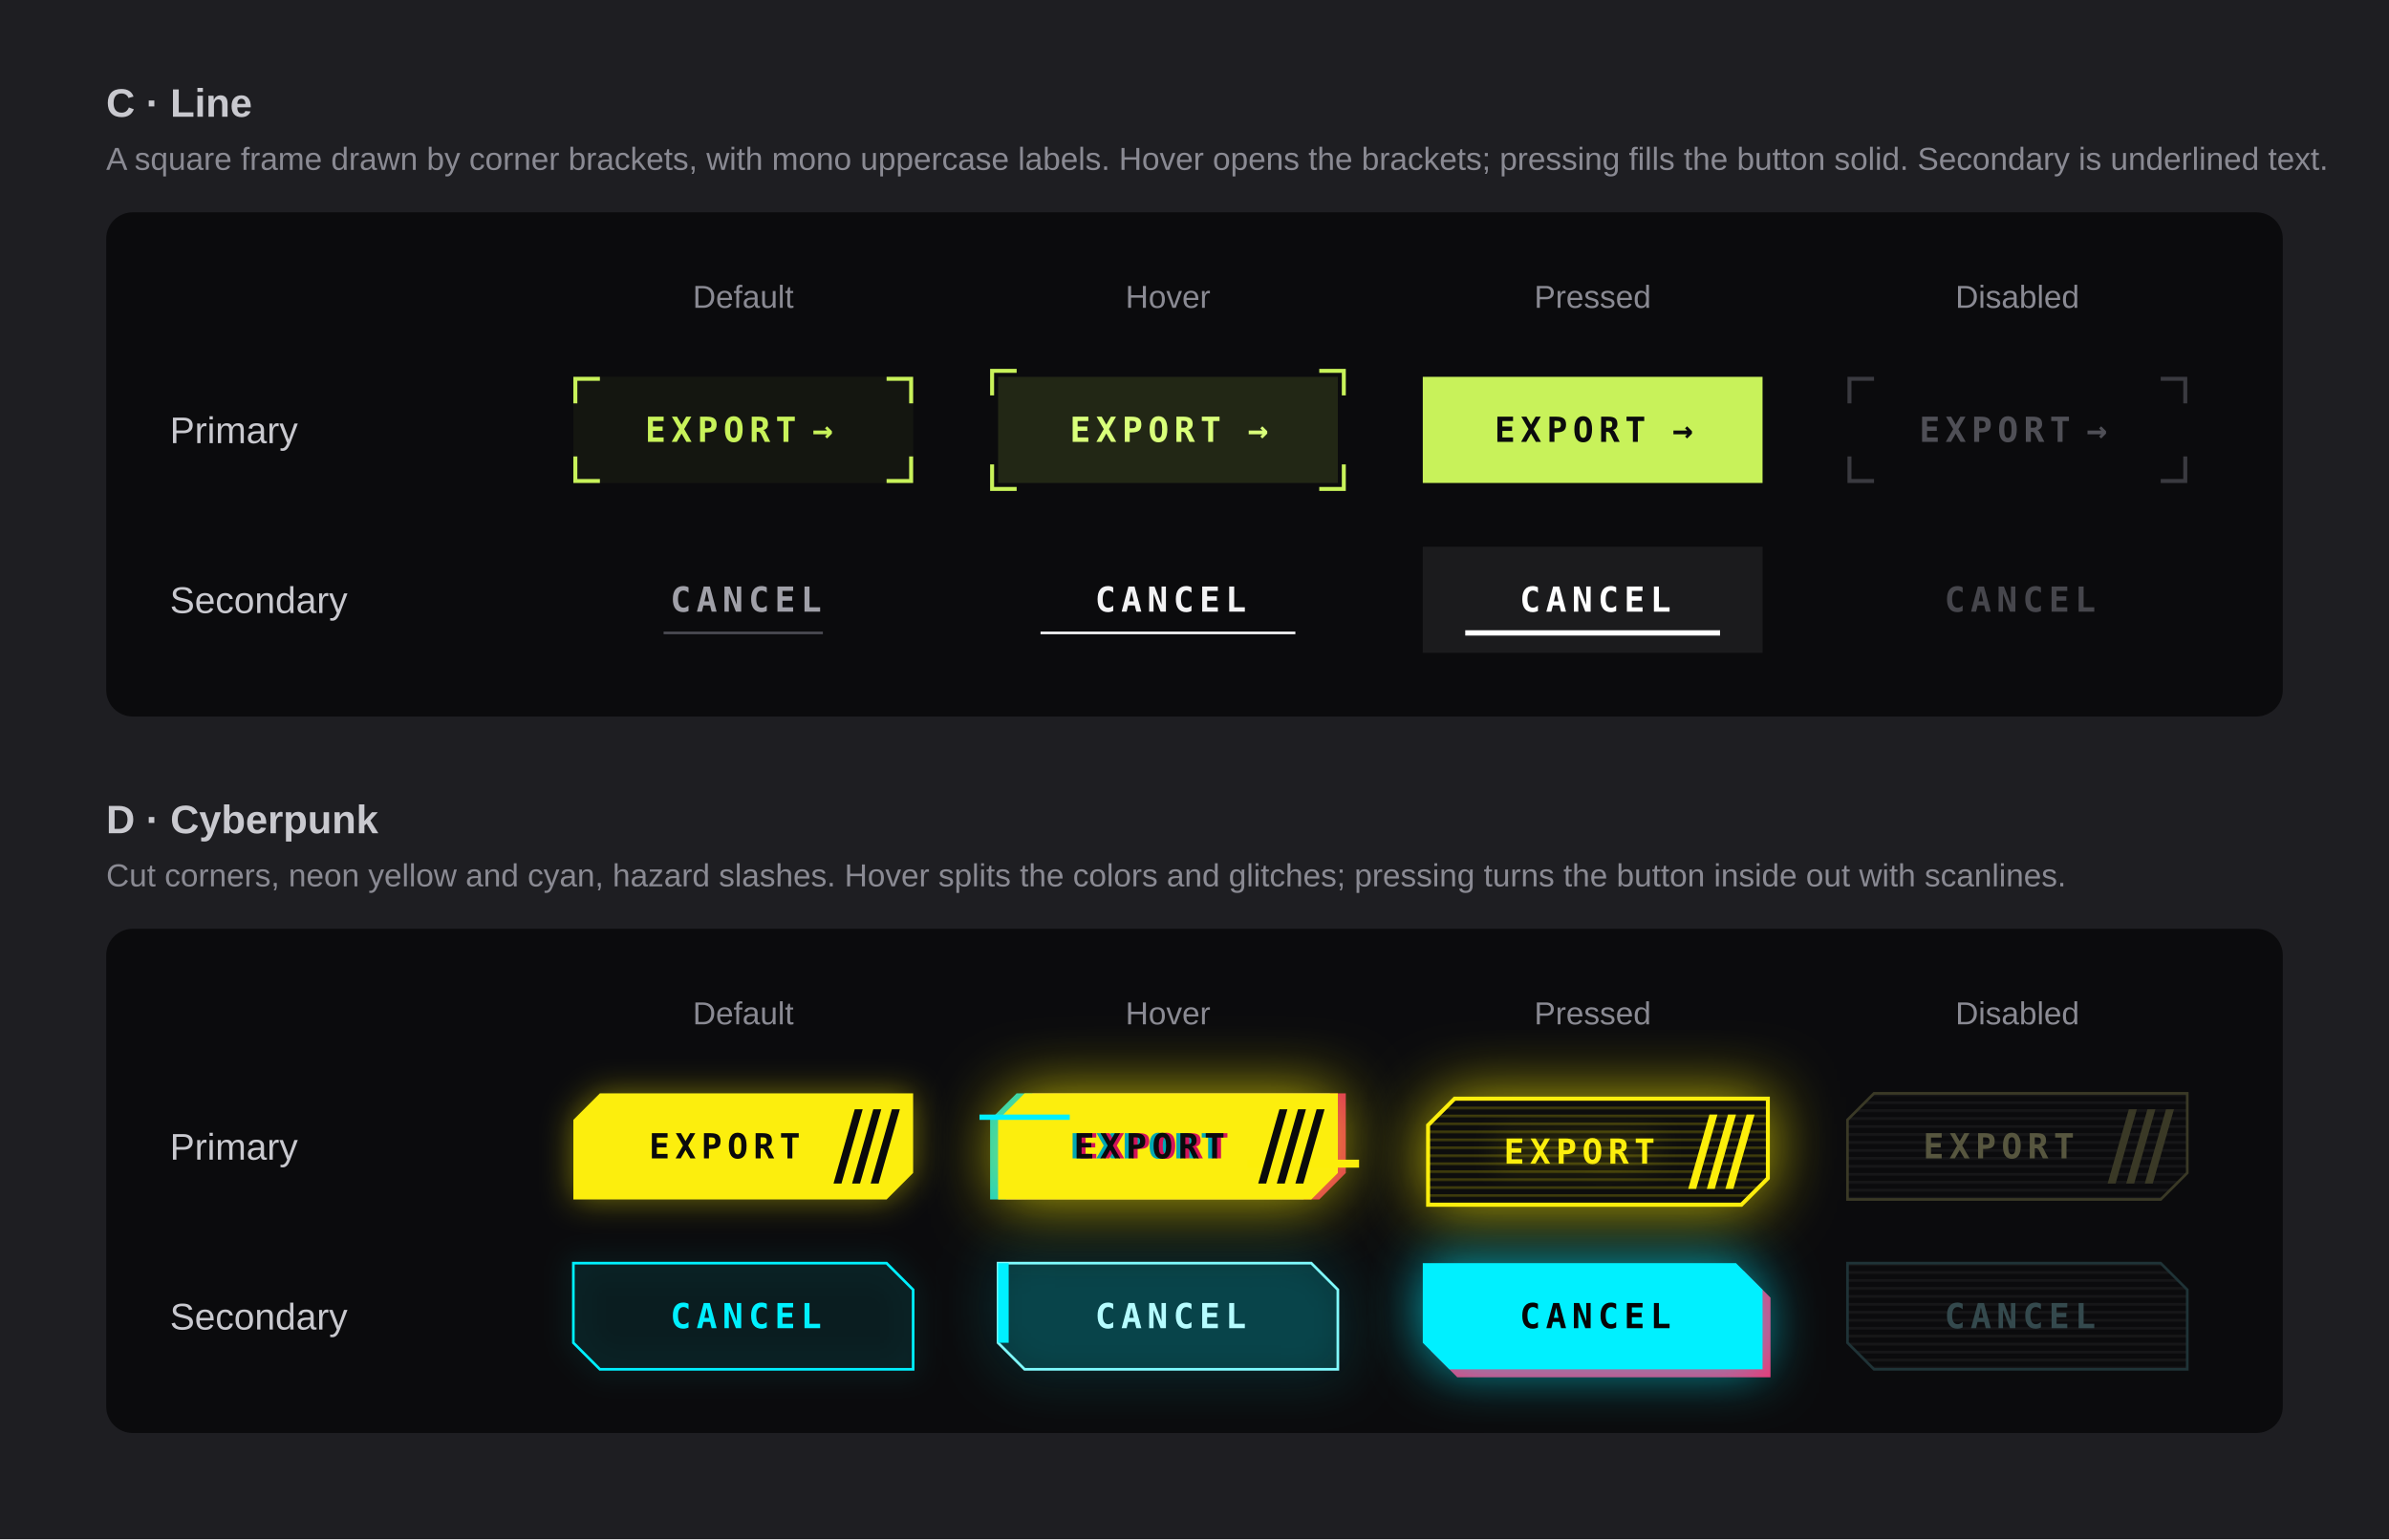
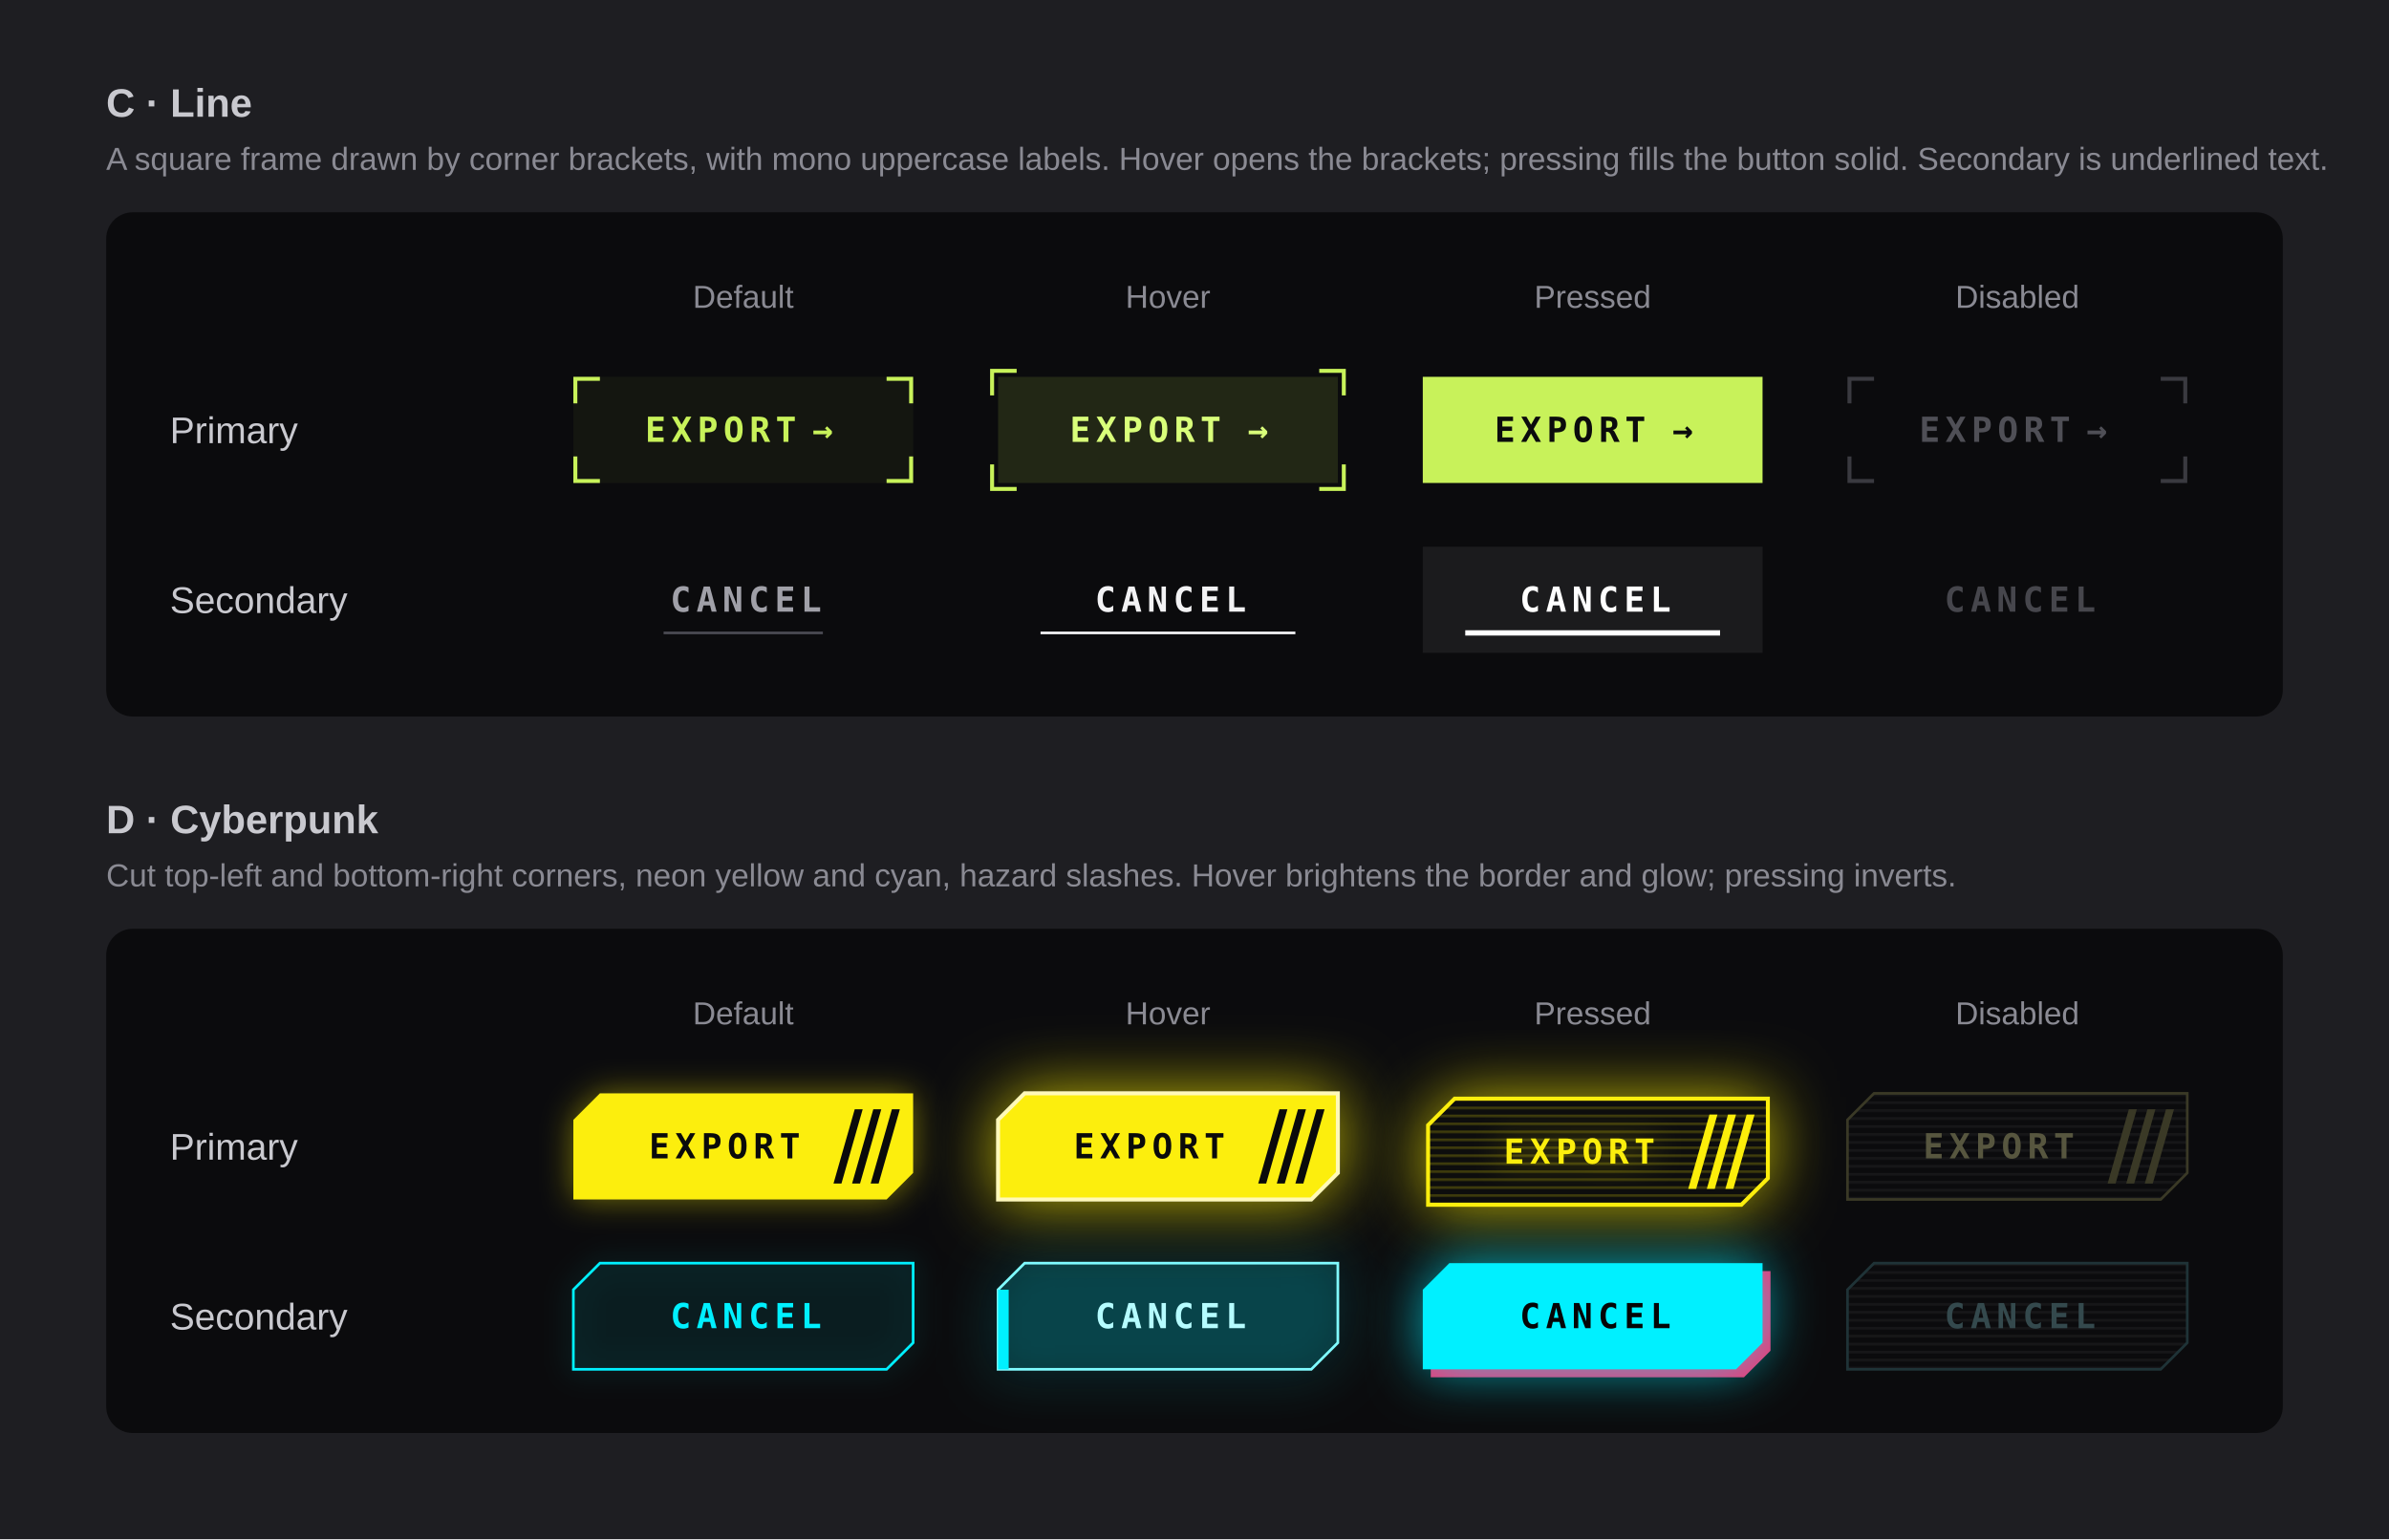
<svg xmlns="http://www.w3.org/2000/svg" xmlns:xlink="http://www.w3.org/1999/xlink" width="900" height="580" viewBox="0 0 900 580">
  <style>.s{font-family:-apple-system,BlinkMacSystemFont,"SF Pro Text","Helvetica Neue",Arial,sans-serif}.m{font-family:"SF Mono",Menlo,Monaco,Consolas,monospace}</style>
  <defs>
    <polygon id="dPrimaryShape" points="10,0 128,0 128,30 118,40 0,40 0,10" />
-     <polygon id="dSecondaryShape" points="0,0 118,0 128,10 128,40 10,40 0,30" />
+     <polygon id="dSecondaryShape" points="10,0 128,0 128,30 118,40 0,40 0,10" />
    <path id="dSlashes" d="M98 34 L106 6 H109 L101 34Z M105 34 L113 6 H116 L108 34Z M112 34 L120 6 H123 L115 34Z" />
    <pattern id="dScan" width="4" height="3" patternUnits="userSpaceOnUse">
      <rect width="4" height="1" fill="#fcee0a" fill-opacity="0.2" />
    </pattern>
    <pattern id="dScanDim" width="4" height="3" patternUnits="userSpaceOnUse">
      <rect width="4" height="1" fill="#ffffff" fill-opacity="0.05" />
    </pattern>
    <filter id="dGlowY" x="-30%" y="-80%" width="160%" height="260%">
      <feDropShadow dx="0" dy="0" stdDeviation="6" flood-color="#fcee0a" flood-opacity="0.45" />
    </filter>
    <filter id="dGlowYHover" x="-30%" y="-80%" width="160%" height="260%">
      <feDropShadow dx="0" dy="0" stdDeviation="12" flood-color="#fcee0a" flood-opacity="0.75" />
    </filter>
    <filter id="dGlowC" x="-30%" y="-80%" width="160%" height="260%">
      <feDropShadow dx="0" dy="0" stdDeviation="5" flood-color="#00f0ff" flood-opacity="0.35" />
    </filter>
    <filter id="dGlowCHover" x="-30%" y="-80%" width="160%" height="260%">
      <feDropShadow dx="0" dy="0" stdDeviation="10" flood-color="#00f0ff" flood-opacity="0.7" />
    </filter>
  </defs>
  <rect x="0" y="0" width="900" height="580" fill="#1e1e22" />
  <g transform="translate(0 -540)">
    <text class="s" x="40" y="584" font-size="15" fill="#c9c9cf" font-weight="600">C · Line</text>
    <text class="s" x="40" y="604" font-size="12" fill="#8a8a93">A square frame drawn by corner brackets, with mono uppercase labels. Hover opens the brackets; pressing fills the button solid. Secondary is underlined text.</text>
    <rect x="40" y="620" width="820" height="190" rx="10" fill="#0b0b0d" />
    <text class="s" x="280" y="656" font-size="12" fill="#8a8a93" text-anchor="middle">Default</text>
    <text class="s" x="440" y="656" font-size="12" fill="#8a8a93" text-anchor="middle">Hover</text>
    <text class="s" x="600" y="656" font-size="12" fill="#8a8a93" text-anchor="middle">Pressed</text>
    <text class="s" x="760" y="656" font-size="12" fill="#8a8a93" text-anchor="middle">Disabled</text>
    <text class="s" x="64" y="707" font-size="14" fill="#c9c9cf">Primary</text>
    <text class="s" x="64" y="771" font-size="14" fill="#c9c9cf">Secondary</text>
    <rect x="216" y="682" width="128" height="40" fill="#c8f25a" fill-opacity="0.05" />
    <path d="M216.75 692 V682.75 H226 M334 682.75 H343.25 V692 M343.25 712 V721.25 H334 M226 721.25 H216.75 V712" fill="none" stroke="#c8f25a" stroke-width="1.5" />
    <text class="m" x="300" y="706.5" font-size="13" font-weight="700" letter-spacing="2" fill="#c8f25a" text-anchor="end">EXPORT</text>
    <text class="m" x="306" y="706.5" font-size="13" font-weight="700" fill="#c8f25a">→</text>
    <rect x="376" y="682" width="128" height="40" fill="#c8f25a" fill-opacity="0.12" />
    <path d="M373.75 689 V679.75 H383 M497 679.75 H506.25 V689 M506.25 715 V724.25 H497 M383 724.25 H373.75 V715" fill="none" stroke="#c8f25a" stroke-width="1.5" />
    <text class="m" x="460" y="706.5" font-size="13" font-weight="700" letter-spacing="2" fill="#d9ff7a" text-anchor="end">EXPORT</text>
    <text class="m" x="470" y="706.5" font-size="13" font-weight="700" fill="#d9ff7a">→</text>
    <rect x="536" y="682" width="128" height="40" fill="#c8f25a" />
    <text class="m" x="620" y="706.5" font-size="13" font-weight="700" letter-spacing="2" fill="#0b0b0d" text-anchor="end">EXPORT</text>
    <text class="m" x="630" y="706.5" font-size="13" font-weight="700" fill="#0b0b0d">→</text>
    <path d="M696.75 692 V682.75 H706 M814 682.75 H823.25 V692 M823.25 712 V721.25 H814 M706 721.25 H696.75 V712" fill="none" stroke="#3a3a40" stroke-width="1.5" />
    <text class="m" x="780" y="706.5" font-size="13" font-weight="700" letter-spacing="2" fill="#4f4f56" text-anchor="end">EXPORT</text>
    <text class="m" x="786" y="706.5" font-size="13" font-weight="700" fill="#4f4f56">→</text>
    <text class="m" x="281" y="770.5" font-size="13" font-weight="700" letter-spacing="2" fill="#a0a0a8" text-anchor="middle">CANCEL</text>
    <rect x="250" y="778" width="60" height="1" fill="#4a4a52" />
    <text class="m" x="441" y="770.5" font-size="13" font-weight="700" letter-spacing="2" fill="#f2f2f4" text-anchor="middle">CANCEL</text>
    <rect x="392" y="778" width="96" height="1" fill="#f2f2f4" />
    <rect x="536" y="746" width="128" height="40" fill="#ffffff" fill-opacity="0.07" />
    <text class="m" x="601" y="770.5" font-size="13" font-weight="700" letter-spacing="2" fill="#ffffff" text-anchor="middle">CANCEL</text>
    <rect x="552" y="777.5" width="96" height="2" fill="#ffffff" />
    <text class="m" x="761" y="770.5" font-size="13" font-weight="700" letter-spacing="2" fill="#46464c" text-anchor="middle">CANCEL</text>
    <text class="s" x="40" y="854" font-size="15" fill="#c9c9cf" font-weight="600">D · Cyberpunk</text>
-     <text class="s" x="40" y="874" font-size="12" fill="#8a8a93">Cut corners, neon yellow and cyan, hazard slashes. Hover splits the colors and glitches; pressing turns the button inside out with scanlines.</text>
+     <text class="s" x="40" y="874" font-size="12" fill="#8a8a93">Cut top-left and bottom-right corners, neon yellow and cyan, hazard slashes. Hover brightens the border and glow; pressing inverts.</text>
    <rect x="40" y="890" width="820" height="190" rx="10" fill="#0b0b0d" />
    <text class="s" x="280" y="926" font-size="12" fill="#8a8a93" text-anchor="middle">Default</text>
    <text class="s" x="440" y="926" font-size="12" fill="#8a8a93" text-anchor="middle">Hover</text>
    <text class="s" x="600" y="926" font-size="12" fill="#8a8a93" text-anchor="middle">Pressed</text>
    <text class="s" x="760" y="926" font-size="12" fill="#8a8a93" text-anchor="middle">Disabled</text>
    <text class="s" x="64" y="977" font-size="14" fill="#c9c9cf">Primary</text>
    <text class="s" x="64" y="1041" font-size="14" fill="#c9c9cf">Secondary</text>
    <use xlink:href="#dPrimaryShape" x="216" y="952" fill="#fcee0a" filter="url(#dGlowY)" />
    <use xlink:href="#dSlashes" x="216" y="952" fill="#0a0a0b" />
    <text class="m" x="273" y="976.5" font-size="13" font-weight="800" letter-spacing="2" fill="#0a0a0b" text-anchor="middle">EXPORT</text>
-     <use xlink:href="#dPrimaryShape" x="373" y="952" fill="#00f0ff" opacity="0.85" />
-     <use xlink:href="#dPrimaryShape" x="379" y="952" fill="#ff2a6d" opacity="0.85" />
-     <use xlink:href="#dPrimaryShape" x="376" y="952" fill="#fcee0a" filter="url(#dGlowYHover)" />
-     <rect x="470" y="977" width="42" height="3" fill="#fcee0a" />
-     <rect x="369" y="960" width="34" height="2" fill="#00f0ff" />
+     <use xlink:href="#dPrimaryShape" x="376" y="952" fill="#fcee0a" stroke="#fff9b8" stroke-width="1.5" filter="url(#dGlowYHover)" />
    <use xlink:href="#dSlashes" x="376" y="952" fill="#0a0a0b" />
-     <text class="m" x="431.5" y="976.5" font-size="13" font-weight="800" letter-spacing="2" fill="#00a8b3" text-anchor="middle">EXPORT</text>
-     <text class="m" x="434.5" y="976.5" font-size="13" font-weight="800" letter-spacing="2" fill="#d4145a" text-anchor="middle">EXPORT</text>
    <text class="m" x="433" y="976.5" font-size="13" font-weight="800" letter-spacing="2" fill="#0a0a0b" text-anchor="middle">EXPORT</text>
    <g transform="translate(2 2)">
      <use xlink:href="#dPrimaryShape" x="536" y="952" fill="#0a0a0b" stroke="#fcee0a" stroke-width="1.5" filter="url(#dGlowYHover)" />
      <use xlink:href="#dPrimaryShape" x="536" y="952" fill="url(#dScan)" />
      <use xlink:href="#dSlashes" x="536" y="952" fill="#fcee0a" />
      <text class="m" x="593" y="976.5" font-size="13" font-weight="800" letter-spacing="2" fill="#fcee0a" text-anchor="middle" filter="url(#dGlowY)">EXPORT</text>
    </g>
    <use xlink:href="#dPrimaryShape" x="696" y="952" fill="url(#dScanDim)" stroke="#3a3926" />
    <use xlink:href="#dSlashes" x="696" y="952" fill="#3a3926" />
    <text class="m" x="753" y="976.5" font-size="13" font-weight="800" letter-spacing="2" fill="#57563f" text-anchor="middle">EXPORT</text>
    <use xlink:href="#dSecondaryShape" x="216" y="1016" fill="#00f0ff" fill-opacity="0.06" stroke="#00f0ff" filter="url(#dGlowC)" />
    <text class="m" x="281" y="1040.5" font-size="13" font-weight="800" letter-spacing="2" fill="#00f0ff" text-anchor="middle">CANCEL</text>
    <use xlink:href="#dSecondaryShape" x="376" y="1016" fill="#00f0ff" fill-opacity="0.16" stroke="#7ffbff" filter="url(#dGlowCHover)" />
-     <rect x="376" y="1016" width="4" height="30" fill="#00f0ff" />
+     <rect x="376" y="1026" width="4" height="30" fill="#00f0ff" />
    <text class="m" x="441" y="1040.5" font-size="13" font-weight="800" letter-spacing="2" fill="#b5fcff" text-anchor="middle">CANCEL</text>
    <use xlink:href="#dSecondaryShape" x="539" y="1019" fill="#ff2a6d" />
    <use xlink:href="#dSecondaryShape" x="536" y="1016" fill="#00f0ff" filter="url(#dGlowCHover)" />
    <text class="m" x="601" y="1040.5" font-size="13" font-weight="800" letter-spacing="2" fill="#050506" text-anchor="middle">CANCEL</text>
    <use xlink:href="#dSecondaryShape" x="696" y="1016" fill="url(#dScanDim)" stroke="#1f3337" />
    <text class="m" x="761" y="1040.5" font-size="13" font-weight="800" letter-spacing="2" fill="#34494d" text-anchor="middle">CANCEL</text>
  </g>
</svg>
